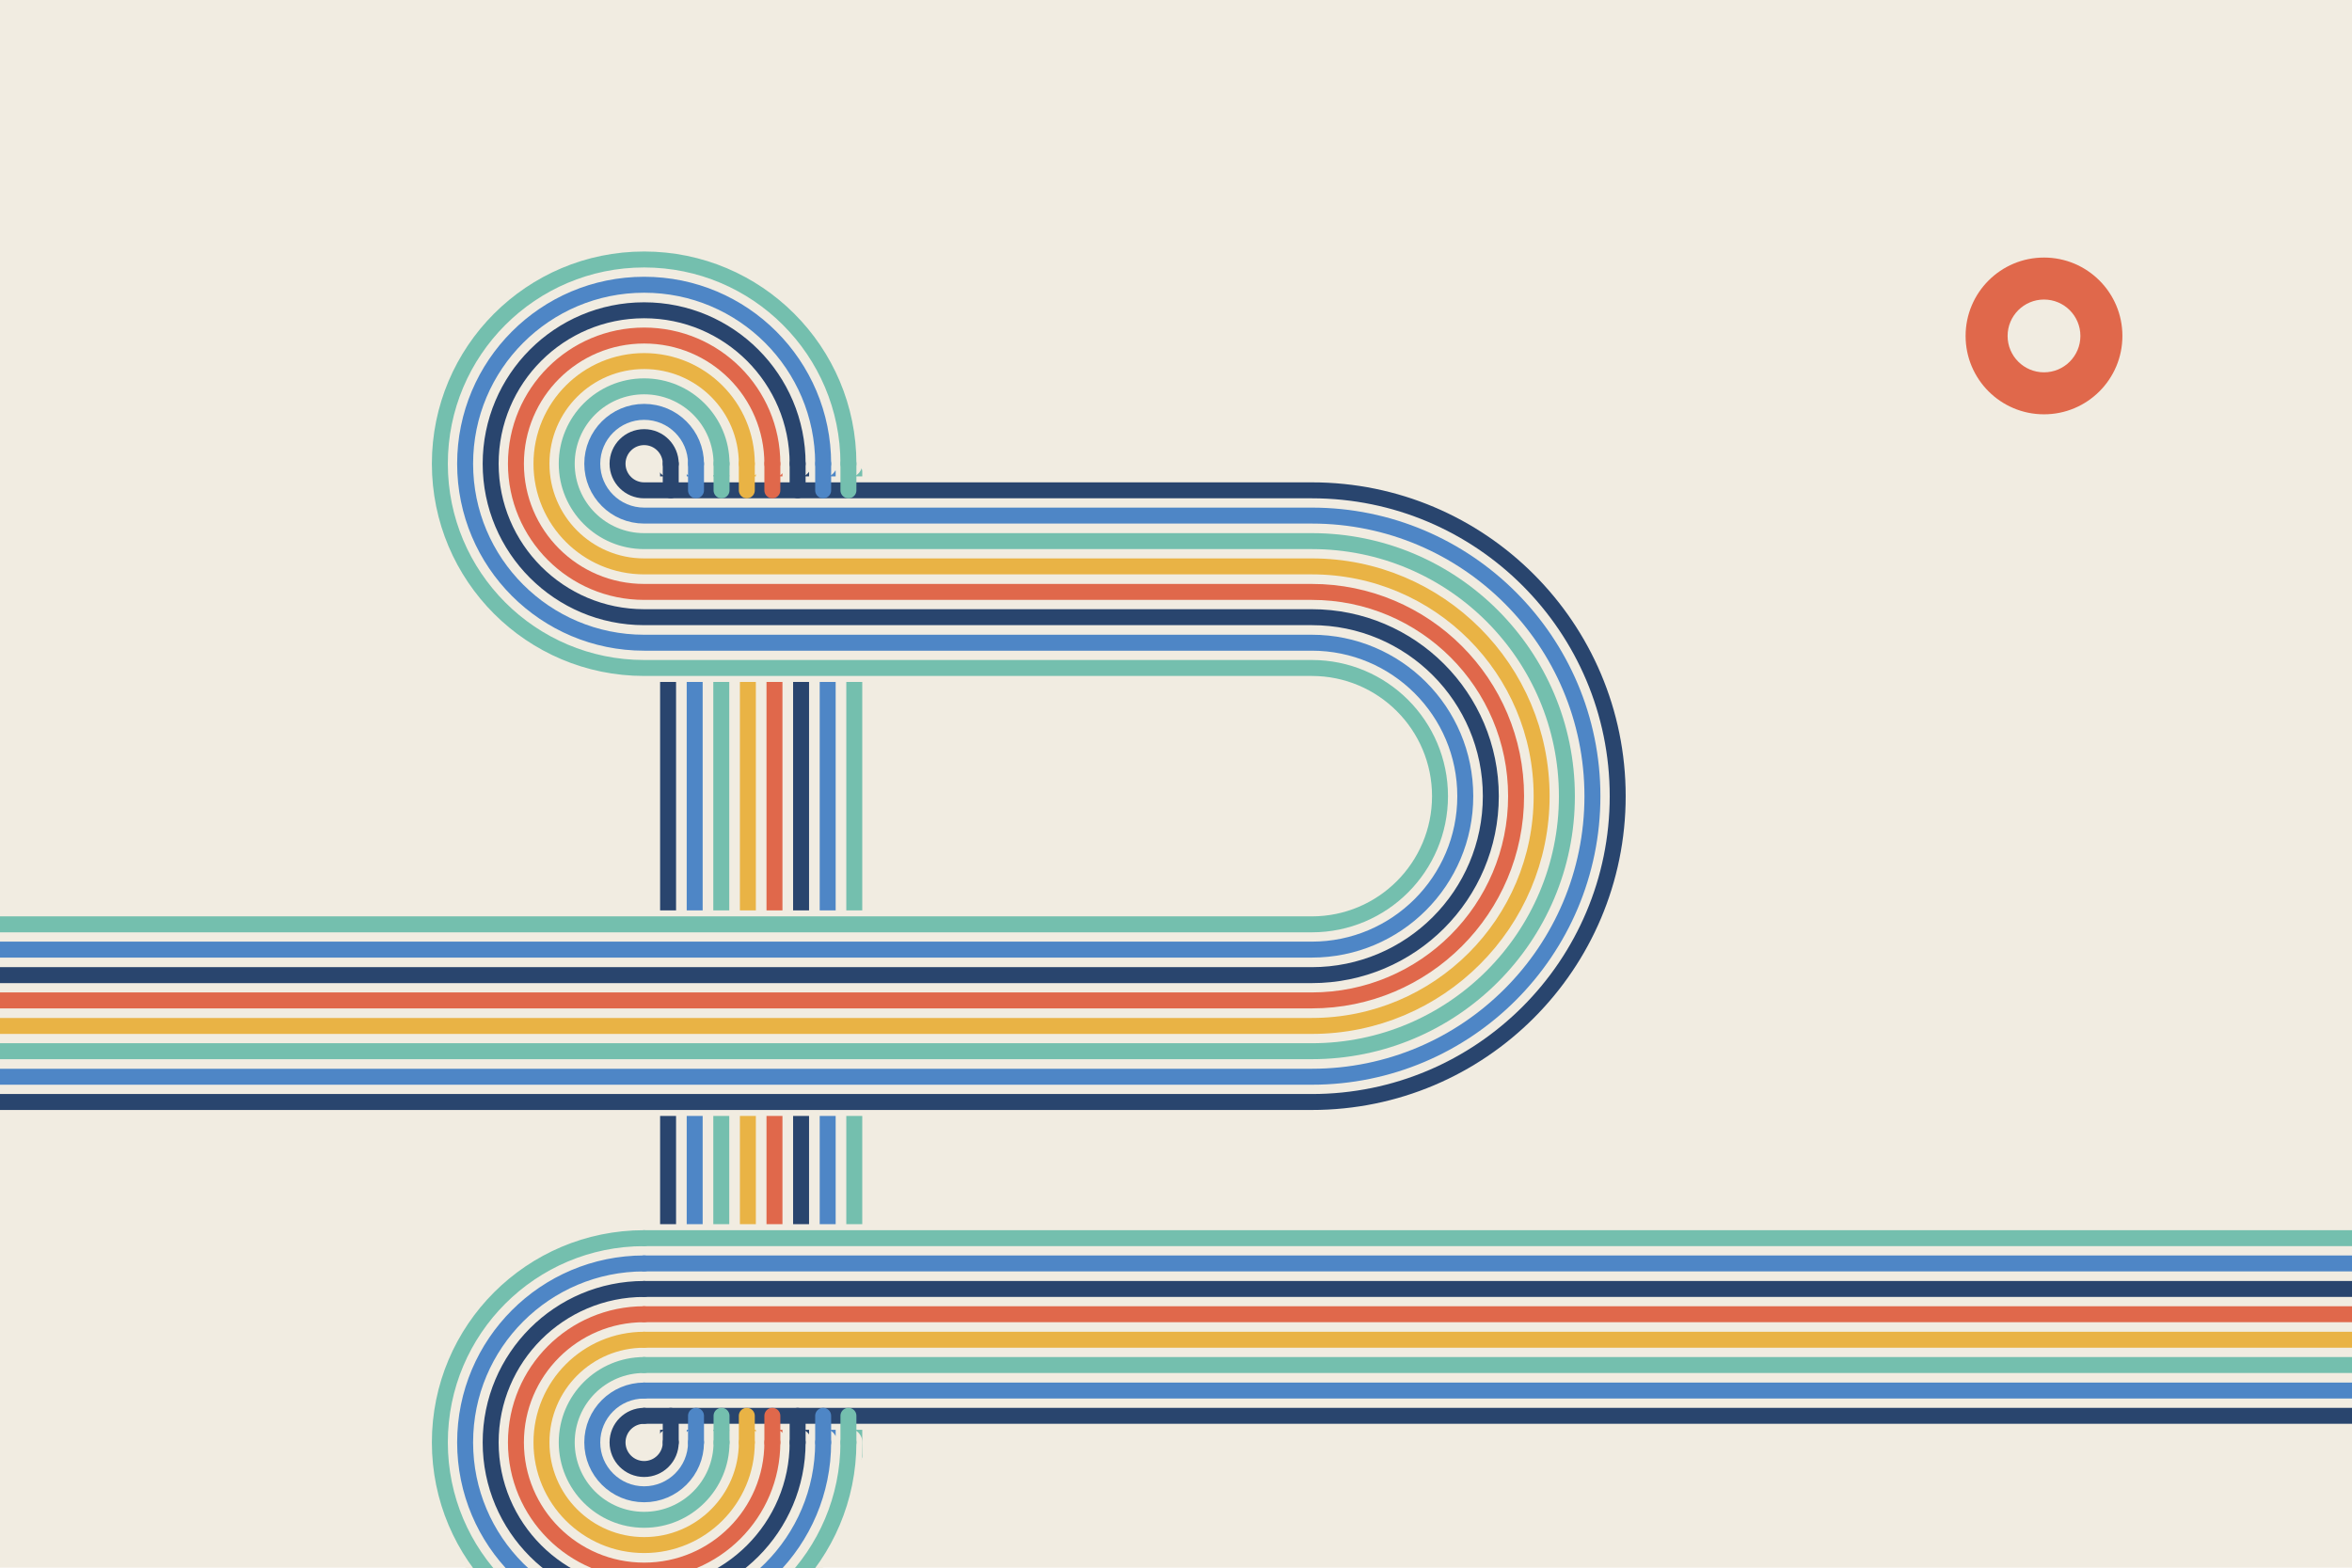
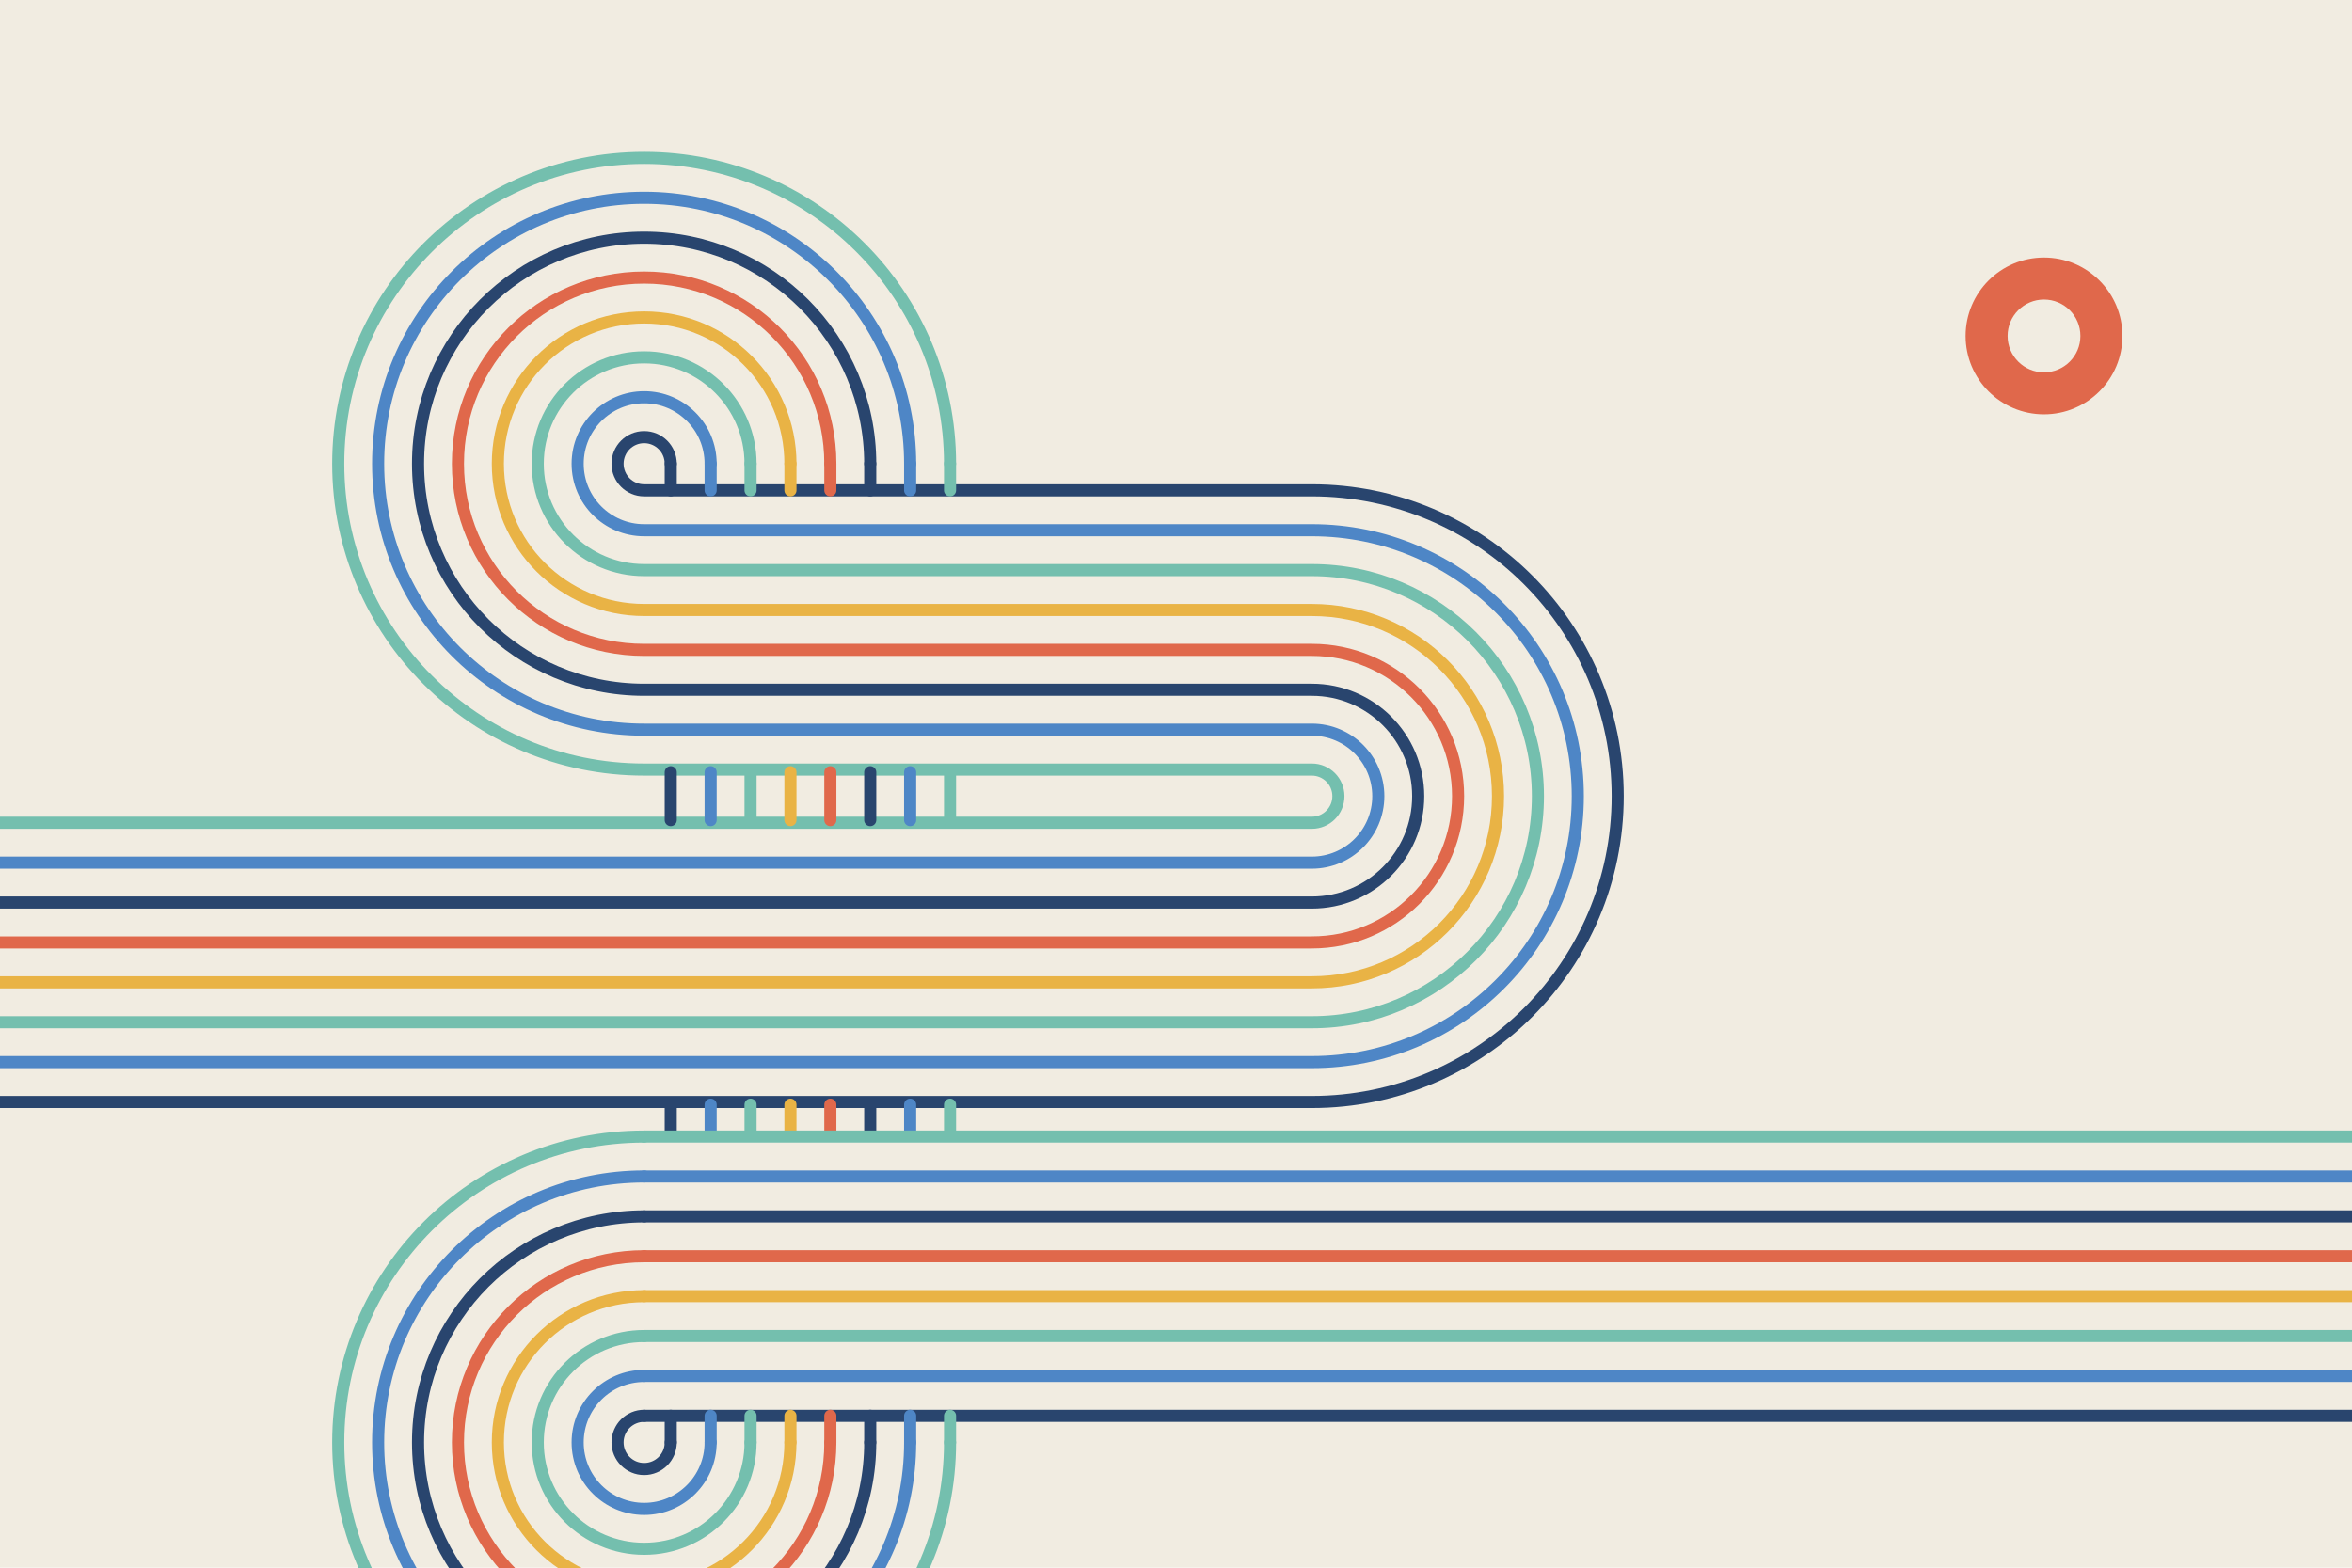
<svg xmlns="http://www.w3.org/2000/svg" viewBox="0 0 840 560" fill="none">
  <rect width="840" height="560" fill="#f1ece1" />
  <g transform="translate(60 -50) scale(0.95)">
-     <path d="M 188 230 V 600" stroke="#29456e" stroke-width="6" stroke-linecap="round" stroke-linejoin="round" fill="none" />
-     <path d="M 198 230 V 600" stroke="#4e86c6" stroke-width="6" stroke-linecap="round" stroke-linejoin="round" fill="none" />
-     <path d="M 208 230 V 600" stroke="#74bfae" stroke-width="6" stroke-linecap="round" stroke-linejoin="round" fill="none" />
-     <path d="M 218 230 V 600" stroke="#e9b345" stroke-width="6" stroke-linecap="round" stroke-linejoin="round" fill="none" />
-     <path d="M 228 230 V 600" stroke="#e0684b" stroke-width="6" stroke-linecap="round" stroke-linejoin="round" fill="none" />
-     <path d="M 238 230 V 600" stroke="#29456e" stroke-width="6" stroke-linecap="round" stroke-linejoin="round" fill="none" />
-     <path d="M 248 230 V 600" stroke="#4e86c6" stroke-width="6" stroke-linecap="round" stroke-linejoin="round" fill="none" />
-     <path d="M 258 230 V 600" stroke="#74bfae" stroke-width="6" stroke-linecap="round" stroke-linejoin="round" fill="none" />
-     <path d="M 189.0 227 A 10.0 10.0 0 1 0 179 237.0 H 430 A 115.0 115.0 0 0 1 430 467.0 H -160" stroke="#f1ece1" stroke-width="10.5" stroke-linecap="round" stroke-linejoin="round" fill="none" />
-     <path d="M 198.5 227 A 19.5 19.5 0 1 0 179 246.5 H 430 A 105.5 105.5 0 0 1 430 457.5 H -160" stroke="#f1ece1" stroke-width="10.5" stroke-linecap="round" stroke-linejoin="round" fill="none" />
-     <path d="M 208.1 227 A 29.1 29.1 0 1 0 179 256.1 H 430 A 95.9 95.9 0 0 1 430 447.9 H -160" stroke="#f1ece1" stroke-width="10.5" stroke-linecap="round" stroke-linejoin="round" fill="none" />
-     <path d="M 217.6 227 A 38.6 38.6 0 1 0 179 265.6 H 430 A 86.4 86.4 0 0 1 430 438.4 H -160" stroke="#f1ece1" stroke-width="10.5" stroke-linecap="round" stroke-linejoin="round" fill="none" />
-     <path d="M 227.2 227 A 48.2 48.2 0 1 0 179 275.2 H 430 A 76.8 76.8 0 0 1 430 428.8 H -160" stroke="#f1ece1" stroke-width="10.5" stroke-linecap="round" stroke-linejoin="round" fill="none" />
-     <path d="M 236.7 227 A 57.7 57.7 0 1 0 179 284.7 H 430 A 67.3 67.3 0 0 1 430 419.3 H -160" stroke="#f1ece1" stroke-width="10.5" stroke-linecap="round" stroke-linejoin="round" fill="none" />
-     <path d="M 246.3 227 A 67.3 67.3 0 1 0 179 294.3 H 430 A 57.7 57.7 0 0 1 430 409.7 H -160" stroke="#f1ece1" stroke-width="10.5" stroke-linecap="round" stroke-linejoin="round" fill="none" />
-     <path d="M 255.8 227 A 76.8 76.8 0 1 0 179 303.8 H 430 A 48.2 48.2 0 0 1 430 400.2 H -160" stroke="#f1ece1" stroke-width="10.5" stroke-linecap="round" stroke-linejoin="round" fill="none" />
-     <path d="M 189.0 227 A 10.0 10.0 0 1 0 179 237.0 H 430 A 115.0 115.0 0 0 1 430 467.0 H -160" stroke="#29456e" stroke-width="6" stroke-linecap="round" stroke-linejoin="round" fill="none" />
-     <path d="M 189.0 227 V 237" stroke="#29456e" stroke-width="6" stroke-linecap="round" stroke-linejoin="round" fill="none" />
-     <path d="M 198.5 227 A 19.5 19.5 0 1 0 179 246.5 H 430 A 105.5 105.5 0 0 1 430 457.5 H -160" stroke="#4e86c6" stroke-width="6" stroke-linecap="round" stroke-linejoin="round" fill="none" />
-     <path d="M 198.5 227 V 237" stroke="#4e86c6" stroke-width="6" stroke-linecap="round" stroke-linejoin="round" fill="none" />
-     <path d="M 208.1 227 A 29.1 29.1 0 1 0 179 256.1 H 430 A 95.9 95.9 0 0 1 430 447.9 H -160" stroke="#74bfae" stroke-width="6" stroke-linecap="round" stroke-linejoin="round" fill="none" />
-     <path d="M 208.1 227 V 237" stroke="#74bfae" stroke-width="6" stroke-linecap="round" stroke-linejoin="round" fill="none" />
-     <path d="M 217.6 227 A 38.6 38.6 0 1 0 179 265.6 H 430 A 86.4 86.4 0 0 1 430 438.4 H -160" stroke="#e9b345" stroke-width="6" stroke-linecap="round" stroke-linejoin="round" fill="none" />
-     <path d="M 217.6 227 V 237" stroke="#e9b345" stroke-width="6" stroke-linecap="round" stroke-linejoin="round" fill="none" />
-     <path d="M 227.2 227 A 48.2 48.2 0 1 0 179 275.2 H 430 A 76.8 76.8 0 0 1 430 428.8 H -160" stroke="#e0684b" stroke-width="6" stroke-linecap="round" stroke-linejoin="round" fill="none" />
-     <path d="M 227.2 227 V 237" stroke="#e0684b" stroke-width="6" stroke-linecap="round" stroke-linejoin="round" fill="none" />
-     <path d="M 236.7 227 A 57.7 57.7 0 1 0 179 284.7 H 430 A 67.3 67.3 0 0 1 430 419.3 H -160" stroke="#29456e" stroke-width="6" stroke-linecap="round" stroke-linejoin="round" fill="none" />
-     <path d="M 236.7 227 V 237" stroke="#29456e" stroke-width="6" stroke-linecap="round" stroke-linejoin="round" fill="none" />
-     <path d="M 246.3 227 A 67.3 67.3 0 1 0 179 294.3 H 430 A 57.7 57.7 0 0 1 430 409.7 H -160" stroke="#4e86c6" stroke-width="6" stroke-linecap="round" stroke-linejoin="round" fill="none" />
-     <path d="M 246.3 227 V 237" stroke="#4e86c6" stroke-width="6" stroke-linecap="round" stroke-linejoin="round" fill="none" />
-     <path d="M 255.8 227 A 76.8 76.8 0 1 0 179 303.8 H 430 A 48.2 48.2 0 0 1 430 400.2 H -160" stroke="#74bfae" stroke-width="6" stroke-linecap="round" stroke-linejoin="round" fill="none" />
-     <path d="M 255.8 227 V 237" stroke="#74bfae" stroke-width="6" stroke-linecap="round" stroke-linejoin="round" fill="none" />
-     <path d="M 179 585.0 H 1000" stroke="#f1ece1" stroke-width="10.5" stroke-linecap="round" stroke-linejoin="round" fill="none" />
-     <path d="M 179 585.0 A 10.0 10.0 0 1 0 189.0 595" stroke="#f1ece1" stroke-width="10.5" stroke-linecap="round" stroke-linejoin="round" fill="none" />
-     <path d="M 179 575.5 H 1000" stroke="#f1ece1" stroke-width="10.5" stroke-linecap="round" stroke-linejoin="round" fill="none" />
-     <path d="M 179 575.5 A 19.5 19.5 0 1 0 198.5 595" stroke="#f1ece1" stroke-width="10.5" stroke-linecap="round" stroke-linejoin="round" fill="none" />
-     <path d="M 179 565.9 H 1000" stroke="#f1ece1" stroke-width="10.5" stroke-linecap="round" stroke-linejoin="round" fill="none" />
-     <path d="M 179 565.9 A 29.1 29.1 0 1 0 208.1 595" stroke="#f1ece1" stroke-width="10.5" stroke-linecap="round" stroke-linejoin="round" fill="none" />
-     <path d="M 179 556.4 H 1000" stroke="#f1ece1" stroke-width="10.5" stroke-linecap="round" stroke-linejoin="round" fill="none" />
-     <path d="M 179 556.4 A 38.6 38.6 0 1 0 217.6 595" stroke="#f1ece1" stroke-width="10.5" stroke-linecap="round" stroke-linejoin="round" fill="none" />
-     <path d="M 179 546.8 H 1000" stroke="#f1ece1" stroke-width="10.5" stroke-linecap="round" stroke-linejoin="round" fill="none" />
-     <path d="M 179 546.8 A 48.2 48.2 0 1 0 227.2 595" stroke="#f1ece1" stroke-width="10.5" stroke-linecap="round" stroke-linejoin="round" fill="none" />
-     <path d="M 179 537.3 H 1000" stroke="#f1ece1" stroke-width="10.5" stroke-linecap="round" stroke-linejoin="round" fill="none" />
-     <path d="M 179 537.3 A 57.7 57.7 0 1 0 236.7 595" stroke="#f1ece1" stroke-width="10.5" stroke-linecap="round" stroke-linejoin="round" fill="none" />
-     <path d="M 179 527.7 H 1000" stroke="#f1ece1" stroke-width="10.5" stroke-linecap="round" stroke-linejoin="round" fill="none" />
-     <path d="M 179 527.7 A 67.3 67.3 0 1 0 246.3 595" stroke="#f1ece1" stroke-width="10.5" stroke-linecap="round" stroke-linejoin="round" fill="none" />
-     <path d="M 179 518.2 H 1000" stroke="#f1ece1" stroke-width="10.5" stroke-linecap="round" stroke-linejoin="round" fill="none" />
-     <path d="M 179 518.2 A 76.8 76.8 0 1 0 255.8 595" stroke="#f1ece1" stroke-width="10.5" stroke-linecap="round" stroke-linejoin="round" fill="none" />
-     <path d="M 179 585.0 H 1000" stroke="#29456e" stroke-width="6" stroke-linecap="round" stroke-linejoin="round" fill="none" />
-     <path d="M 179 585.0 A 10.0 10.0 0 1 0 189.0 595" stroke="#29456e" stroke-width="6" stroke-linecap="round" stroke-linejoin="round" fill="none" />
-     <path d="M 189.0 595 V 585" stroke="#29456e" stroke-width="6" stroke-linecap="round" stroke-linejoin="round" fill="none" />
-     <path d="M 179 575.5 H 1000" stroke="#4e86c6" stroke-width="6" stroke-linecap="round" stroke-linejoin="round" fill="none" />
-     <path d="M 179 575.5 A 19.5 19.5 0 1 0 198.5 595" stroke="#4e86c6" stroke-width="6" stroke-linecap="round" stroke-linejoin="round" fill="none" />
-     <path d="M 198.5 595 V 585" stroke="#4e86c6" stroke-width="6" stroke-linecap="round" stroke-linejoin="round" fill="none" />
-     <path d="M 179 565.9 H 1000" stroke="#74bfae" stroke-width="6" stroke-linecap="round" stroke-linejoin="round" fill="none" />
-     <path d="M 179 565.9 A 29.1 29.1 0 1 0 208.1 595" stroke="#74bfae" stroke-width="6" stroke-linecap="round" stroke-linejoin="round" fill="none" />
-     <path d="M 208.1 595 V 585" stroke="#74bfae" stroke-width="6" stroke-linecap="round" stroke-linejoin="round" fill="none" />
-     <path d="M 179 556.4 H 1000" stroke="#e9b345" stroke-width="6" stroke-linecap="round" stroke-linejoin="round" fill="none" />
-     <path d="M 179 556.4 A 38.6 38.6 0 1 0 217.6 595" stroke="#e9b345" stroke-width="6" stroke-linecap="round" stroke-linejoin="round" fill="none" />
-     <path d="M 217.6 595 V 585" stroke="#e9b345" stroke-width="6" stroke-linecap="round" stroke-linejoin="round" fill="none" />
-     <path d="M 179 546.8 H 1000" stroke="#e0684b" stroke-width="6" stroke-linecap="round" stroke-linejoin="round" fill="none" />
-     <path d="M 179 546.8 A 48.2 48.2 0 1 0 227.2 595" stroke="#e0684b" stroke-width="6" stroke-linecap="round" stroke-linejoin="round" fill="none" />
-     <path d="M 227.2 595 V 585" stroke="#e0684b" stroke-width="6" stroke-linecap="round" stroke-linejoin="round" fill="none" />
-     <path d="M 179 537.3 H 1000" stroke="#29456e" stroke-width="6" stroke-linecap="round" stroke-linejoin="round" fill="none" />
-     <path d="M 179 537.3 A 57.7 57.7 0 1 0 236.7 595" stroke="#29456e" stroke-width="6" stroke-linecap="round" stroke-linejoin="round" fill="none" />
-     <path d="M 236.7 595 V 585" stroke="#29456e" stroke-width="6" stroke-linecap="round" stroke-linejoin="round" fill="none" />
-     <path d="M 179 527.7 H 1000" stroke="#4e86c6" stroke-width="6" stroke-linecap="round" stroke-linejoin="round" fill="none" />
-     <path d="M 179 527.7 A 67.3 67.3 0 1 0 246.3 595" stroke="#4e86c6" stroke-width="6" stroke-linecap="round" stroke-linejoin="round" fill="none" />
-     <path d="M 246.3 595 V 585" stroke="#4e86c6" stroke-width="6" stroke-linecap="round" stroke-linejoin="round" fill="none" />
-     <path d="M 179 518.2 H 1000" stroke="#74bfae" stroke-width="6" stroke-linecap="round" stroke-linejoin="round" fill="none" />
-     <path d="M 179 518.2 A 76.8 76.8 0 1 0 255.8 595" stroke="#74bfae" stroke-width="6" stroke-linecap="round" stroke-linejoin="round" fill="none" />
-     <path d="M 255.8 595 V 585" stroke="#74bfae" stroke-width="6" stroke-linecap="round" stroke-linejoin="round" fill="none" />
+     <path fill="none" stroke="#29456e" stroke-width="4.55" stroke-linecap="round" stroke-linejoin="round" d="M 189.000 227 A 10.000 10.000 0 1 0 179 237.000 H 430 A 115.000 115.000 0 0 1 430 467.000 H -160" />
+     <path fill="none" stroke="#29456e" stroke-width="4.55" stroke-linecap="round" d="M 189.000 227 V 237" />
+     <path fill="none" stroke="#4e86c6" stroke-width="4.55" stroke-linecap="round" stroke-linejoin="round" d="M 204.000 227 A 25.000 25.000 0 1 0 179 252.000 H 430 A 100.000 100.000 0 0 1 430 452.000 H -160" />
+     <path fill="none" stroke="#4e86c6" stroke-width="4.55" stroke-linecap="round" d="M 204.000 227 V 237" />
+     <path fill="none" stroke="#74bfae" stroke-width="4.55" stroke-linecap="round" stroke-linejoin="round" d="M 219.000 227 A 40.000 40.000 0 1 0 179 267.000 H 430 A 85.000 85.000 0 0 1 430 437.000 H -160" />
+     <path fill="none" stroke="#74bfae" stroke-width="4.55" stroke-linecap="round" d="M 219.000 227 V 237" />
+     <path fill="none" stroke="#e9b345" stroke-width="4.55" stroke-linecap="round" stroke-linejoin="round" d="M 234.000 227 A 55.000 55.000 0 1 0 179 282.000 H 430 A 70.000 70.000 0 0 1 430 422.000 H -160" />
+     <path fill="none" stroke="#e9b345" stroke-width="4.55" stroke-linecap="round" d="M 234.000 227 V 237" />
+     <path fill="none" stroke="#e0684b" stroke-width="4.55" stroke-linecap="round" stroke-linejoin="round" d="M 249.000 227 A 70.000 70.000 0 1 0 179 297.000 H 430 A 55.000 55.000 0 0 1 430 407.000 H -160" />
+     <path fill="none" stroke="#e0684b" stroke-width="4.55" stroke-linecap="round" d="M 249.000 227 V 237" />
+     <path fill="none" stroke="#29456e" stroke-width="4.55" stroke-linecap="round" stroke-linejoin="round" d="M 264.000 227 A 85.000 85.000 0 1 0 179 312.000 H 430 A 40.000 40.000 0 0 1 430 392.000 H -160" />
+     <path fill="none" stroke="#29456e" stroke-width="4.55" stroke-linecap="round" d="M 264.000 227 V 237" />
+     <path fill="none" stroke="#4e86c6" stroke-width="4.55" stroke-linecap="round" stroke-linejoin="round" d="M 279.000 227 A 100.000 100.000 0 1 0 179 327.000 H 430 A 25.000 25.000 0 0 1 430 377.000 H -160" />
+     <path fill="none" stroke="#4e86c6" stroke-width="4.55" stroke-linecap="round" d="M 279.000 227 V 237" />
+     <path fill="none" stroke="#74bfae" stroke-width="4.55" stroke-linecap="round" stroke-linejoin="round" d="M 294.000 227 A 115.000 115.000 0 1 0 179 342.000 H 430 A 10.000 10.000 0 0 1 430 362.000 H -160" />
+     <path fill="none" stroke="#74bfae" stroke-width="4.55" stroke-linecap="round" d="M 294.000 227 V 237" />
+     <path fill="none" stroke="#29456e" stroke-width="4.55" stroke-linecap="round" d="M 189.000 343 V 361" />
+     <path fill="none" stroke="#4e86c6" stroke-width="4.55" stroke-linecap="round" d="M 204.000 343 V 361" />
+     <path fill="none" stroke="#74bfae" stroke-width="4.55" stroke-linecap="round" d="M 219.000 343 V 361" />
+     <path fill="none" stroke="#e9b345" stroke-width="4.55" stroke-linecap="round" d="M 234.000 343 V 361" />
+     <path fill="none" stroke="#e0684b" stroke-width="4.55" stroke-linecap="round" d="M 249.000 343 V 361" />
+     <path fill="none" stroke="#29456e" stroke-width="4.55" stroke-linecap="round" d="M 264.000 343 V 361" />
+     <path fill="none" stroke="#4e86c6" stroke-width="4.55" stroke-linecap="round" d="M 279.000 343 V 361" />
+     <path fill="none" stroke="#74bfae" stroke-width="4.55" stroke-linecap="round" d="M 294.000 343 V 361" />
+     <path fill="none" stroke="#29456e" stroke-width="4.55" stroke-linecap="round" d="M 189.000 468 V 479" />
+     <path fill="none" stroke="#4e86c6" stroke-width="4.55" stroke-linecap="round" d="M 204.000 468 V 479" />
+     <path fill="none" stroke="#74bfae" stroke-width="4.55" stroke-linecap="round" d="M 219.000 468 V 479" />
+     <path fill="none" stroke="#e9b345" stroke-width="4.55" stroke-linecap="round" d="M 234.000 468 V 479" />
+     <path fill="none" stroke="#e0684b" stroke-width="4.55" stroke-linecap="round" d="M 249.000 468 V 479" />
+     <path fill="none" stroke="#29456e" stroke-width="4.55" stroke-linecap="round" d="M 264.000 468 V 479" />
+     <path fill="none" stroke="#4e86c6" stroke-width="4.55" stroke-linecap="round" d="M 279.000 468 V 479" />
+     <path fill="none" stroke="#74bfae" stroke-width="4.55" stroke-linecap="round" d="M 294.000 468 V 479" />
+     <path fill="none" stroke="#29456e" stroke-width="4.55" stroke-linecap="round" stroke-linejoin="round" d="M 179 585.000 H 1000" />
+     <path fill="none" stroke="#29456e" stroke-width="4.55" stroke-linecap="round" stroke-linejoin="round" d="M 179 585.000 A 10.000 10.000 0 1 0 189.000 595" />
+     <path fill="none" stroke="#29456e" stroke-width="4.55" stroke-linecap="round" d="M 189.000 595 V 585" />
+     <path fill="none" stroke="#4e86c6" stroke-width="4.55" stroke-linecap="round" stroke-linejoin="round" d="M 179 570.000 H 1000" />
+     <path fill="none" stroke="#4e86c6" stroke-width="4.55" stroke-linecap="round" stroke-linejoin="round" d="M 179 570.000 A 25.000 25.000 0 1 0 204.000 595" />
+     <path fill="none" stroke="#4e86c6" stroke-width="4.55" stroke-linecap="round" d="M 204.000 595 V 585" />
+     <path fill="none" stroke="#74bfae" stroke-width="4.55" stroke-linecap="round" stroke-linejoin="round" d="M 179 555.000 H 1000" />
+     <path fill="none" stroke="#74bfae" stroke-width="4.55" stroke-linecap="round" stroke-linejoin="round" d="M 179 555.000 A 40.000 40.000 0 1 0 219.000 595" />
+     <path fill="none" stroke="#74bfae" stroke-width="4.55" stroke-linecap="round" d="M 219.000 595 V 585" />
+     <path fill="none" stroke="#e9b345" stroke-width="4.55" stroke-linecap="round" stroke-linejoin="round" d="M 179 540.000 H 1000" />
+     <path fill="none" stroke="#e9b345" stroke-width="4.55" stroke-linecap="round" stroke-linejoin="round" d="M 179 540.000 A 55.000 55.000 0 1 0 234.000 595" />
+     <path fill="none" stroke="#e9b345" stroke-width="4.55" stroke-linecap="round" d="M 234.000 595 V 585" />
+     <path fill="none" stroke="#e0684b" stroke-width="4.55" stroke-linecap="round" stroke-linejoin="round" d="M 179 525.000 H 1000" />
+     <path fill="none" stroke="#e0684b" stroke-width="4.55" stroke-linecap="round" stroke-linejoin="round" d="M 179 525.000 A 70.000 70.000 0 1 0 249.000 595" />
+     <path fill="none" stroke="#e0684b" stroke-width="4.55" stroke-linecap="round" d="M 249.000 595 V 585" />
+     <path fill="none" stroke="#29456e" stroke-width="4.55" stroke-linecap="round" stroke-linejoin="round" d="M 179 510.000 H 1000" />
+     <path fill="none" stroke="#29456e" stroke-width="4.55" stroke-linecap="round" stroke-linejoin="round" d="M 179 510.000 A 85.000 85.000 0 1 0 264.000 595" />
+     <path fill="none" stroke="#29456e" stroke-width="4.55" stroke-linecap="round" d="M 264.000 595 V 585" />
+     <path fill="none" stroke="#4e86c6" stroke-width="4.55" stroke-linecap="round" stroke-linejoin="round" d="M 179 495.000 H 1000" />
+     <path fill="none" stroke="#4e86c6" stroke-width="4.55" stroke-linecap="round" stroke-linejoin="round" d="M 179 495.000 A 100.000 100.000 0 1 0 279.000 595" />
+     <path fill="none" stroke="#4e86c6" stroke-width="4.55" stroke-linecap="round" d="M 279.000 595 V 585" />
+     <path fill="none" stroke="#74bfae" stroke-width="4.55" stroke-linecap="round" stroke-linejoin="round" d="M 179 480.000 H 1000" />
+     <path fill="none" stroke="#74bfae" stroke-width="4.55" stroke-linecap="round" stroke-linejoin="round" d="M 179 480.000 A 115.000 115.000 0 1 0 294.000 595" />
+     <path fill="none" stroke="#74bfae" stroke-width="4.55" stroke-linecap="round" d="M 294.000 595 V 585" />
  </g>
  <circle cx="730" cy="120" r="28" fill="#e0684b" />
  <circle cx="730" cy="120" r="13" fill="#f1ece1" />
</svg>
